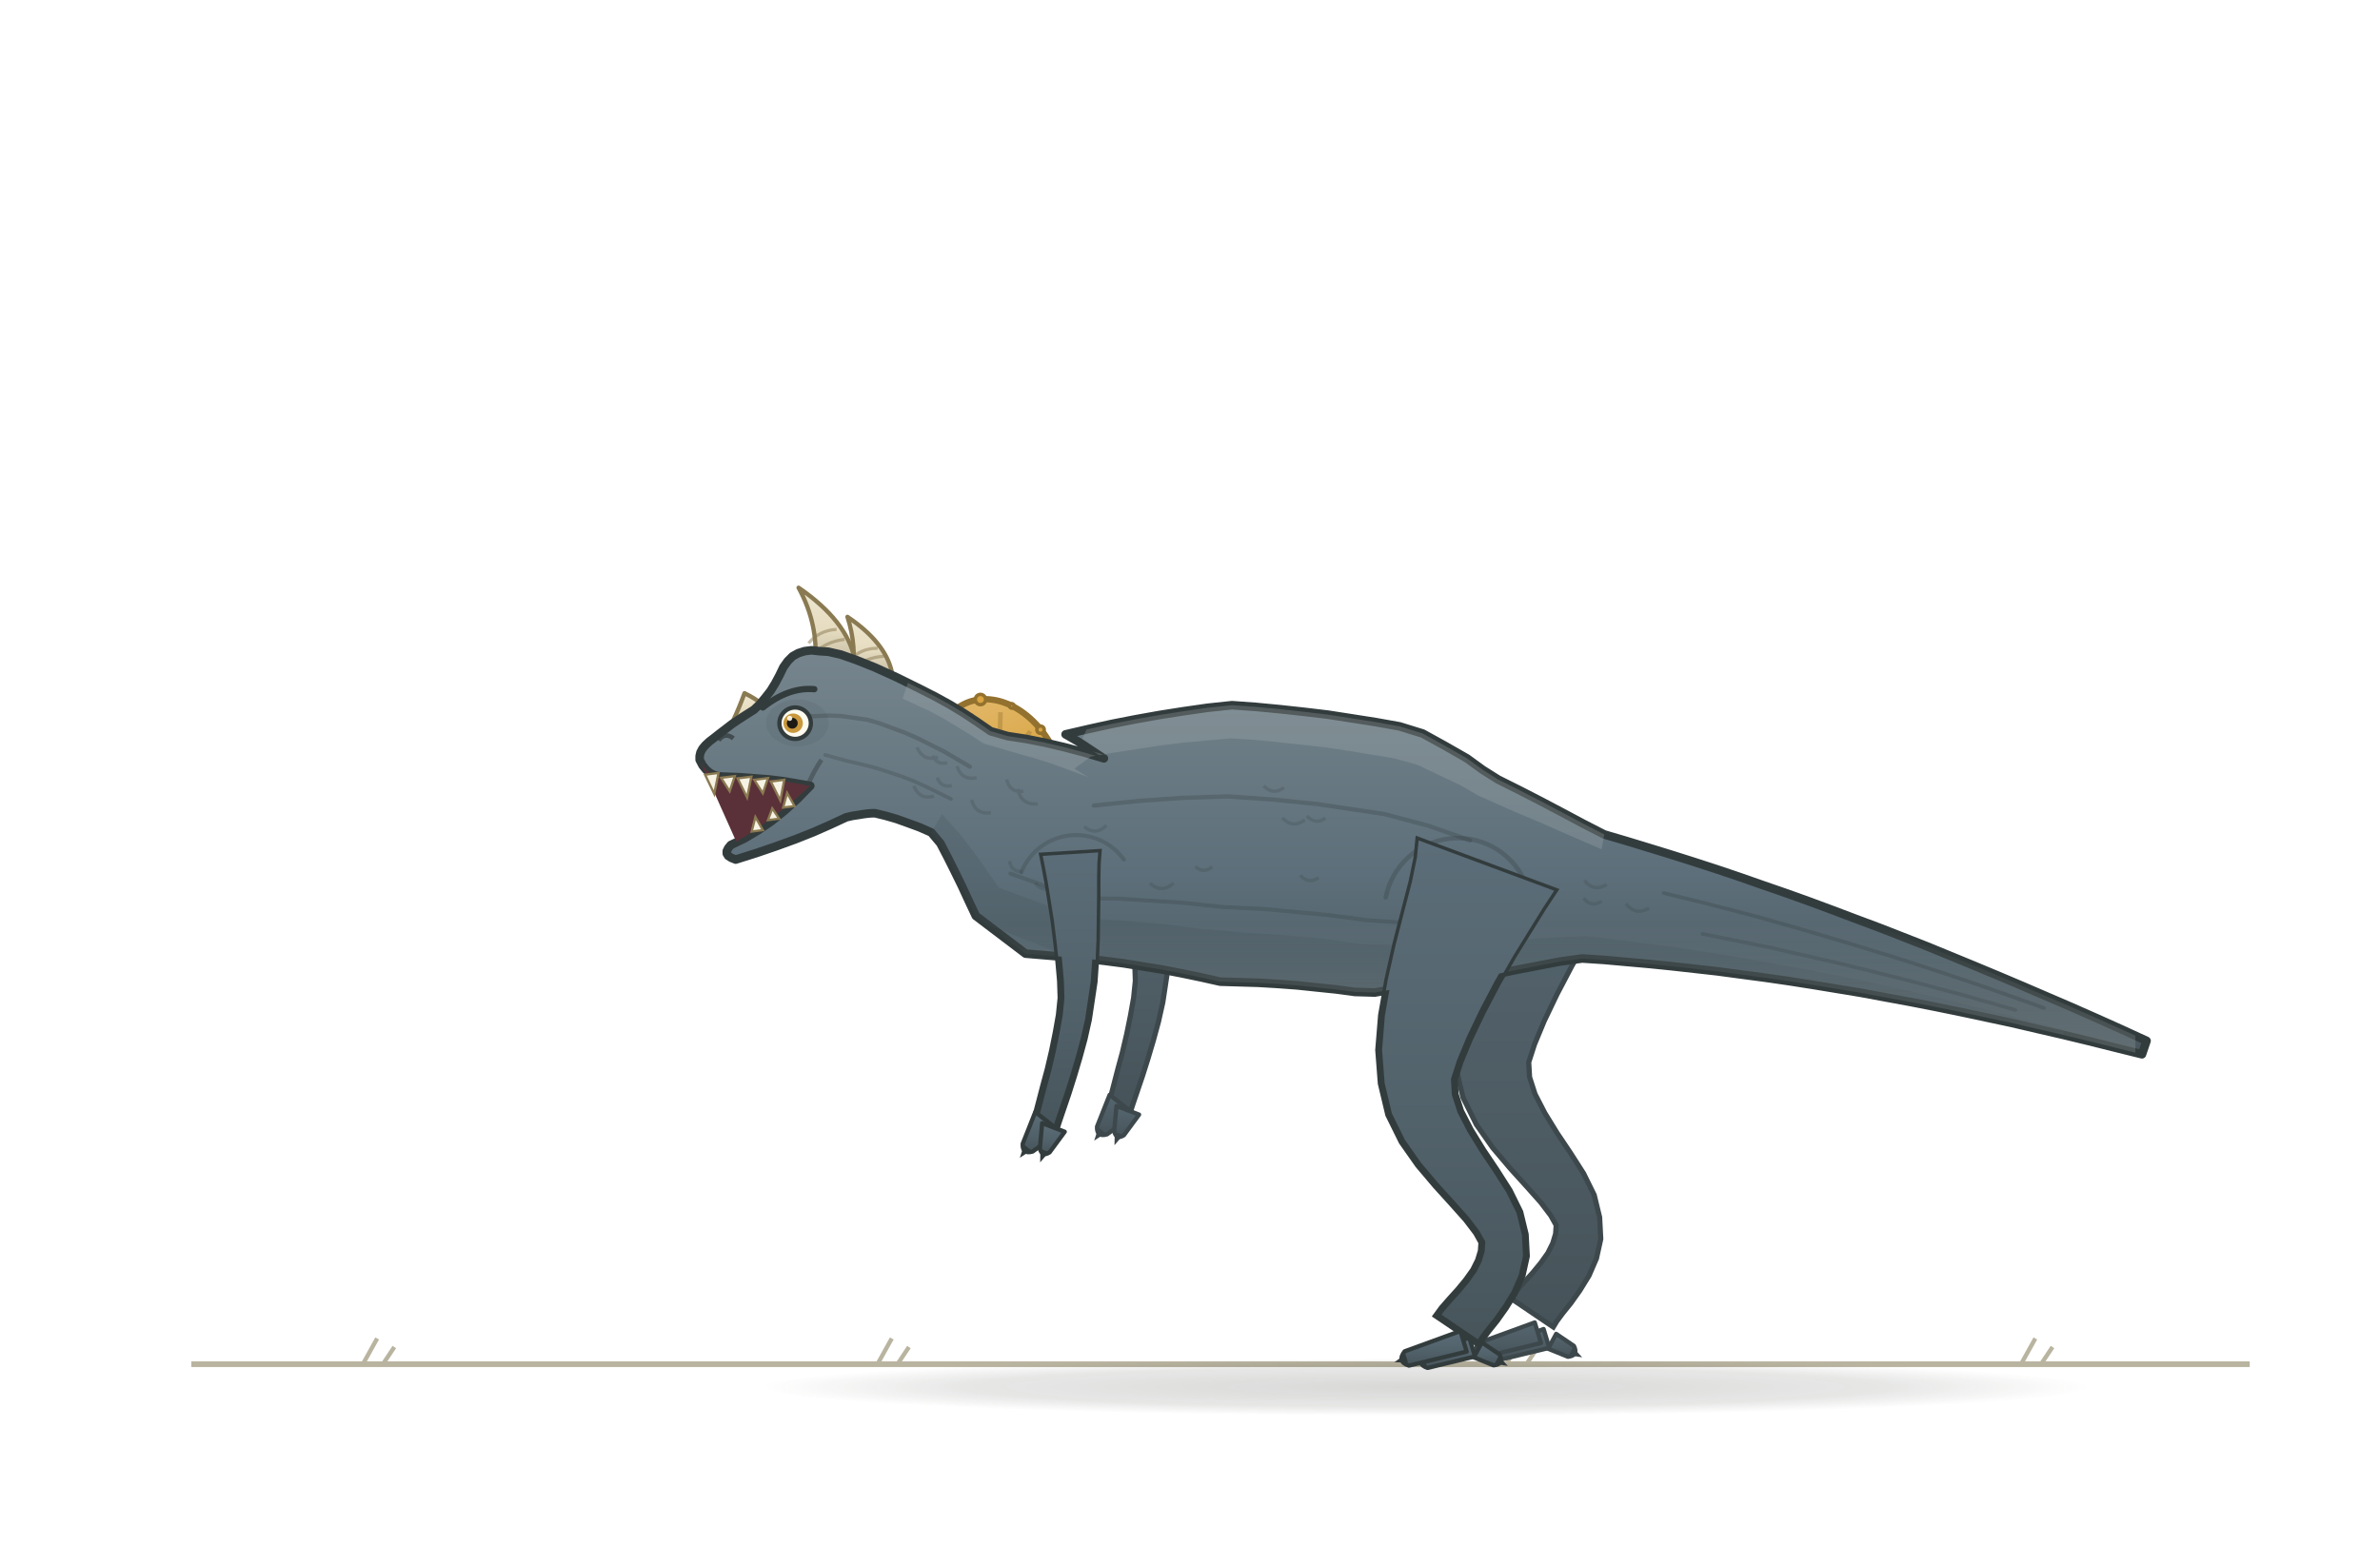
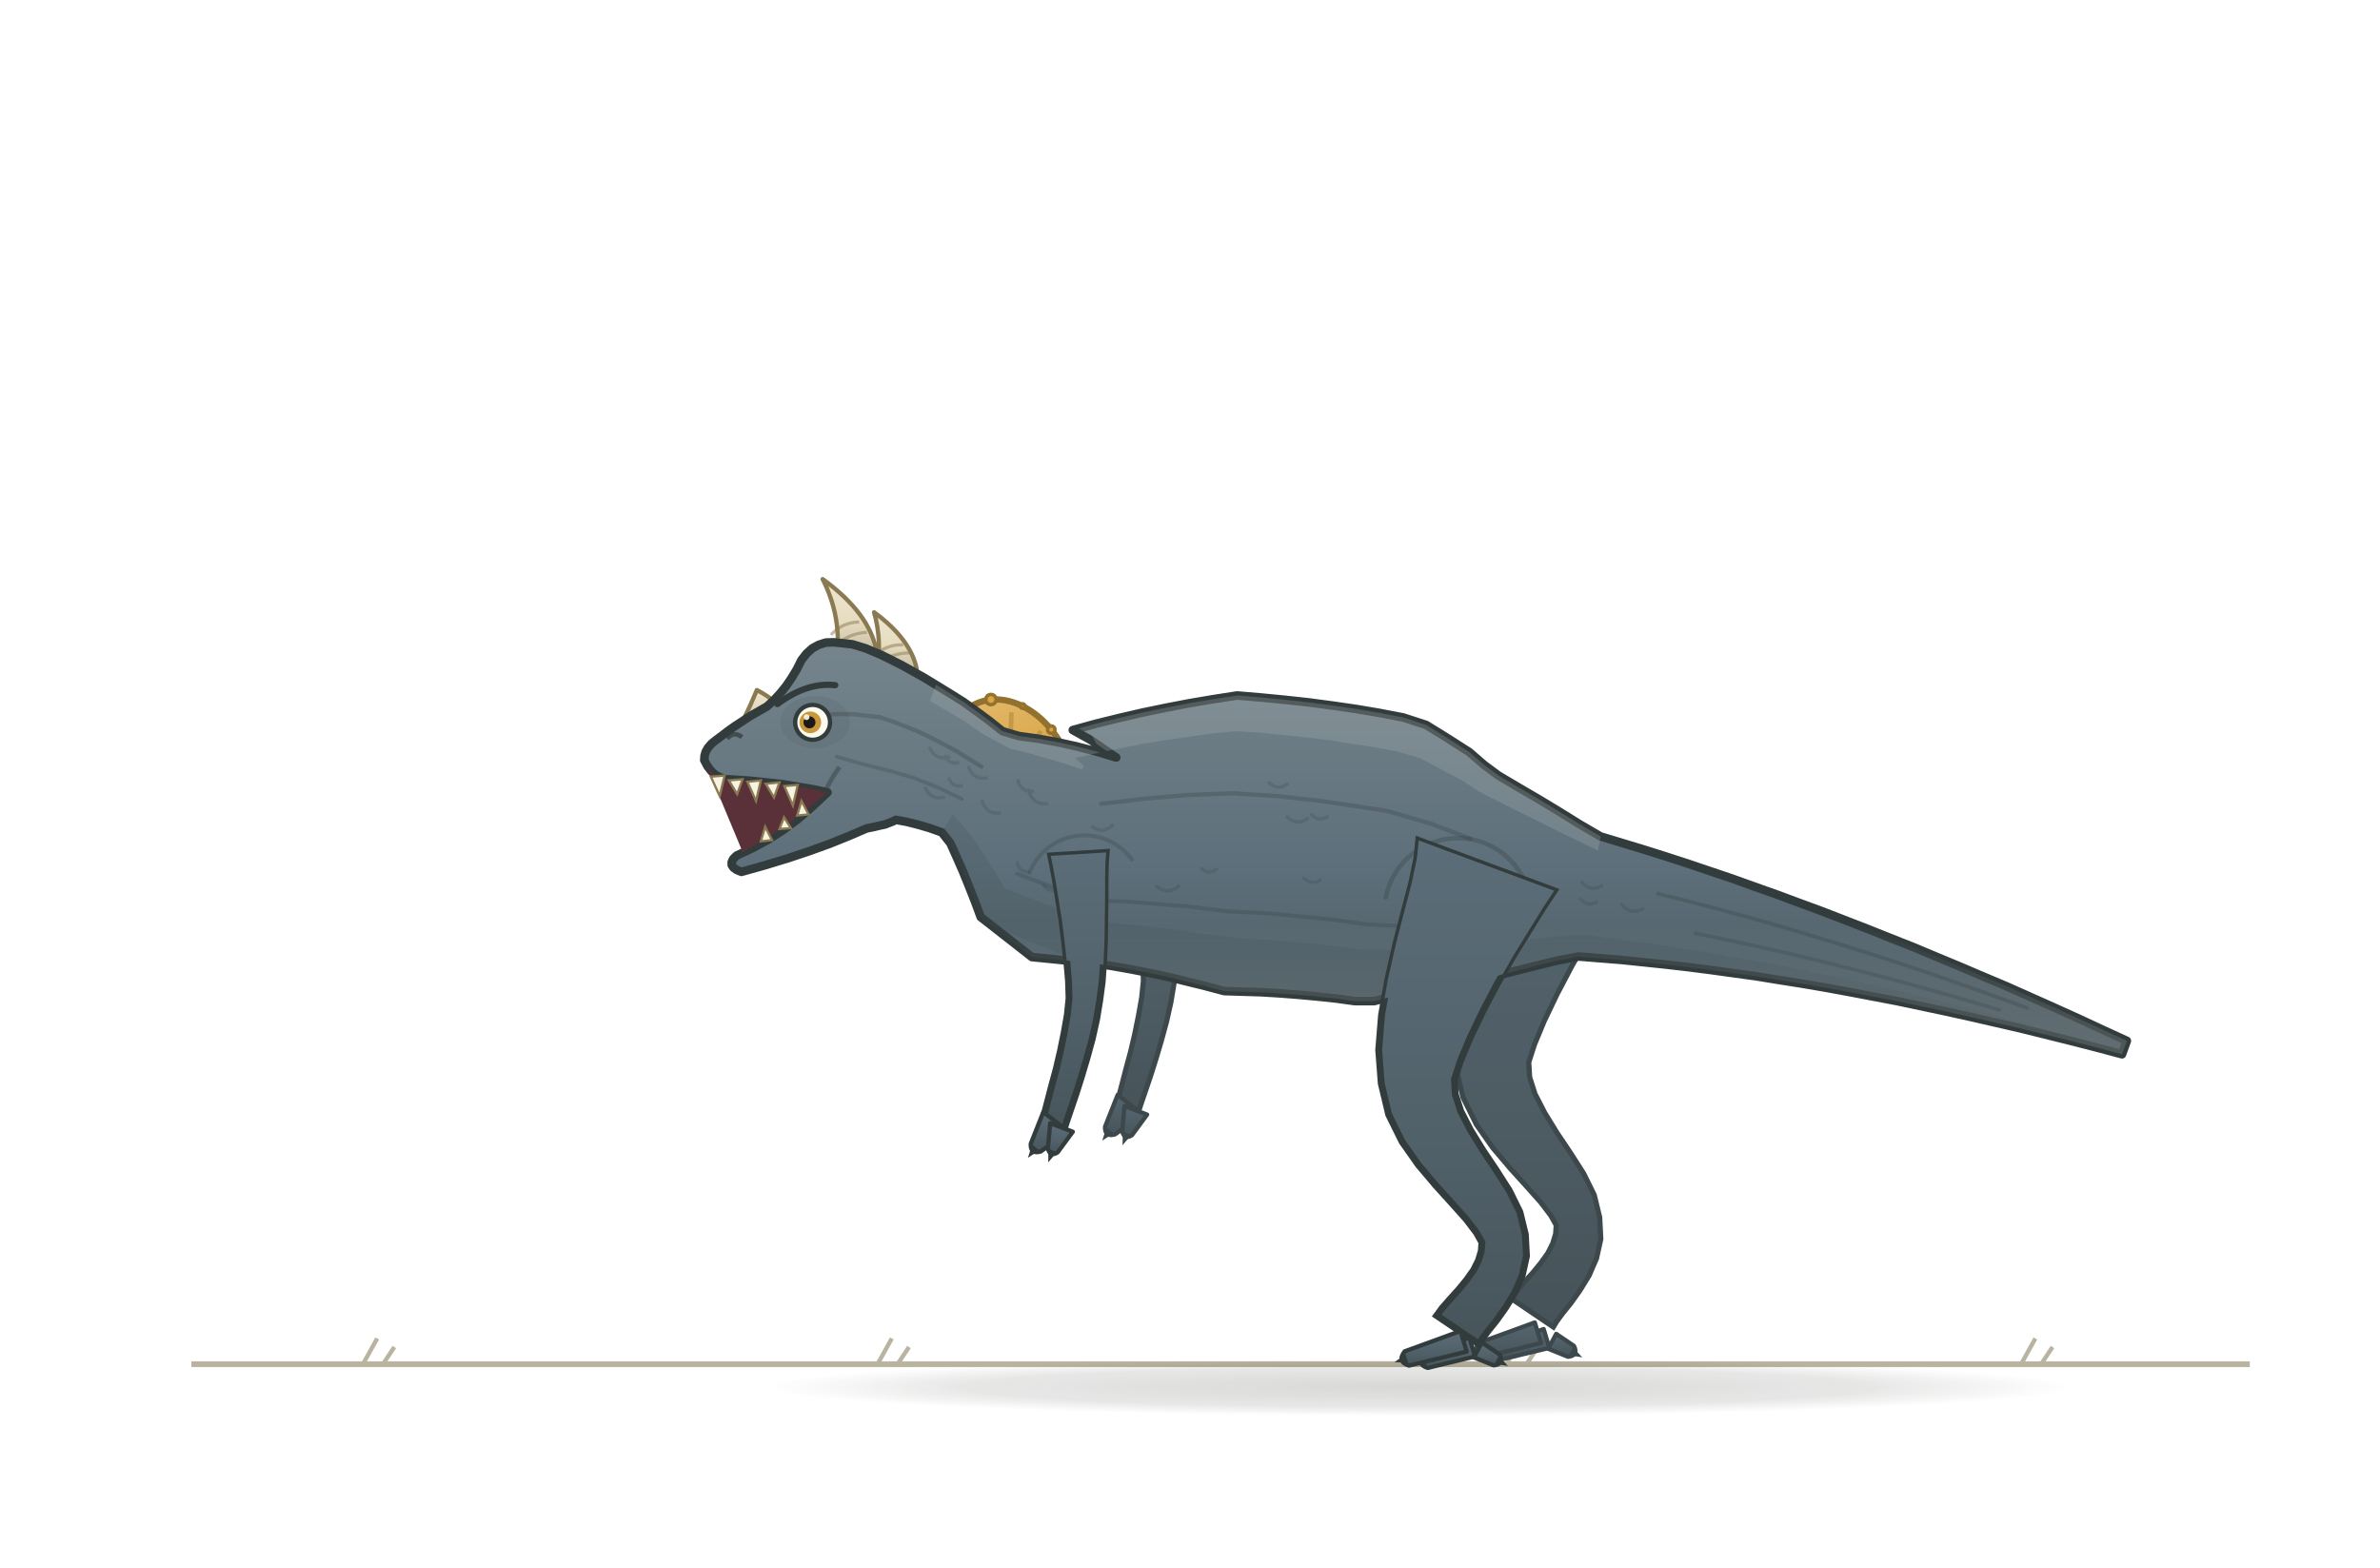
<svg xmlns="http://www.w3.org/2000/svg" viewBox="0 0 820 540" role="img" aria-label="Tyrannoceratops, a hybrid dinosaur">
-   <g transform="translate(454.8 470) scale(0.985) translate(-454.8 -470)">
+   <g transform="translate(455.8 470) scale(0.985) translate(-455.8 -470)">
    <defs>
      <clipPath id="bod-pattern-countershade">
-         <path d="M743.9 356.9L735.2 352.9L726.5 349L717.9 345.2L709.3 341.5L700.7 337.8L692.2 334.2L683.8 330.7L675.3 327.2L667 323.8L658.6 320.5L650.4 317.3L642.1 314.2L633.9 311.1L625.8 308.1L617.7 305.2L609.6 302.4L601.6 299.6L593.6 296.9L585.6 294.3L577.7 291.8L569.9 289.4L562 287L554.2 284.7L546.8 280.9L539.3 276.9L531.9 273L524.5 269.2L517.1 265.5L511.7 262.1L506.2 258.1L498.5 253.7L490.7 249.4L482.6 246.9L474.2 245.4L465.9 244.1L457.5 242.8L449.1 241.8L440.8 240.9L432.4 240.1L424 239.5L415.5 240.4L407.1 241.6L398.8 242.9L390.4 244.4L382.2 246L374 247.8L365.8 249.7L371.2 252.8L379.2 258.1L372.2 256L365.4 254.2L358.6 252.6L352 251.3L345.5 250.3L339.6 248.6L334.8 245.3L330.1 242.2L325.3 239.3L320.4 236.6L315.5 234.1L306.8 229.8L299.1 226.3L292.6 223.7L287.2 221.8L282.8 220.8L279.6 220.6L276.9 220.3L274.5 220.6L272.3 221.3L270.3 222.4L268.6 224.1L267.1 226.2L265.7 229.1L264.2 231.9L262.6 234.5L260.8 236.8L258.9 239.1L256.8 241.1L254.1 242.8L251.5 244.5L249.1 246.1L246.9 247.8L244.8 249.4L242.9 250.9L241.2 252.2L239.8 253.5L238.8 254.7L238.1 256L237.8 257.3L237.8 258.6L238.8 260.5L240 262L241.4 263.2L243 264L244.7 264.4L246.6 264.5L252 264.7L257.2 265.1L262.3 265.5L267.2 266.1L271.9 266.9L276.5 267.7L272 272.3L267.5 276.4L262.9 280.1L258.2 283.3L253.5 286.1L248.7 288.4L247.8 289.5L247.3 290.5L247.3 291.4L247.8 292.2L248.9 292.9L250.4 293.5L257.7 291.2L264.7 288.8L271.3 286.4L277.6 283.9L283.5 281.3L289.1 278.7L291.3 278.2L293.3 277.9L295.1 277.6L296.7 277.4L298 277.3L299.2 277.3L299.2 277.3L302.9 278.2L306.7 279.3L310.6 280.7L314.7 282.2L318.8 284L322 287.8L324.5 292.6L327 297.6L329.5 302.7L331.9 307.9L334.4 313.2L351.8 326.4L372.3 328.1L379.3 328.9L386.2 329.8L393 330.9L399.8 332L406.5 333.3L413.2 334.7L419.9 336.2L426.6 336.4L433.3 336.6L440 337L446.8 337.5L453.5 338.2L460.3 338.9L467 339.8L474 340L481.3 338.7L488.7 337.5L498.3 336.9L507.8 335.4L515.3 333.8L522.9 332.2L530.7 330.7L538.5 329.2L546.5 328.1L554.2 328.6L562 329.3L569.9 330L577.8 330.8L585.9 331.7L593.9 332.6L602.1 333.7L610.4 334.8L618.7 336L627 337.3L635.5 338.7L644 340.1L652.6 341.7L661.3 343.3L670 345L678.8 346.8L687.7 348.7L696.6 350.6L705.6 352.7L714.7 354.8L723.8 357L733 359.3L742.3 361.6Z" />
+         <path d="M737 356.9L728.5 353L720.1 349.1L711.7 345.3L703.4 341.6L695.1 337.9L686.8 334.4L678.6 330.9L670.4 327.5L662.3 324.1L654.2 320.9L646.2 317.7L638.2 314.6L630.2 311.5L622.3 308.6L614.5 305.7L606.6 302.9L598.8 300.1L591.1 297.5L583.4 294.9L575.7 292.4L568.1 290L560.5 287.7L552.9 285.4L545.7 281.2L538.6 276.8L531.5 272.5L524.3 268.3L517.2 264.1L512.2 260.4L507 255.9L499.5 251.1L491.9 246.4L483.9 243.8L475.6 242.2L467.3 240.8L459 239.6L450.7 238.5L442.4 237.6L434.1 236.8L425.8 236.1L417.4 237.4L409.1 238.8L400.8 240.4L392.6 242.1L384.4 244L376.3 246L368.3 248.2L374.6 251.7L383.5 257.8L376.5 255.7L369.6 253.9L362.8 252.4L356.1 251.2L349.5 250.3L343.7 248.6L339.2 245L334.6 241.6L330 238.3L325.2 235.3L316.2 229.8L308.3 225.4L301.5 222L295.8 219.6L291.2 218.2L287.6 217.8L284.6 217.5L281.9 217.6L279.4 218.4L277.2 219.6L275.2 221.4L273.4 223.7L271.8 226.9L270 229.9L268.1 232.7L266 235.3L263.8 237.7L261.4 239.9L258.3 241.7L255.3 243.4L252.6 245.2L250 246.9L247.6 248.6L245.4 250.3L243.5 251.7L241.9 253L240.7 254.4L239.9 255.8L239.5 257.2L239.4 258.7L240.5 260.8L241.8 262.5L243.3 263.9L245.1 264.8L247 265.4L249.2 265.5L255.2 265.9L261 266.5L266.6 267.1L272.1 268L277.4 268.9L282.5 270L277.3 274.9L272.1 279.4L266.8 283.3L261.5 286.7L256.1 289.6L250.7 292.1L249.5 293.3L249 294.4L249 295.4L249.6 296.3L250.7 297.1L252.4 297.8L260.6 295.5L268.5 293.1L276 290.6L283.2 288L289.9 285.3L296.2 282.6L298.7 282.1L300.8 281.6L302.7 281.2L304.2 280.6L305.5 280.1L306.4 279.6L306.4 279.6L310.2 280.3L314.2 281.3L318.3 282.5L322.5 284L325.5 287.8L327.7 292.7L329.9 297.7L332 302.9L334.1 308.2L336.1 313.6L354 327.6L375.2 329.7L381.9 330.7L388.7 331.9L395.3 333.2L401.9 334.6L408.4 336.2L414.9 337.8L421.3 339.5L427.8 339.7L434.3 339.9L440.8 340.3L447.3 340.8L453.8 341.4L460.4 342.1L466.9 343L473.7 343L480.9 341.2L488.2 339.6L497.8 338.7L507.2 336.8L514.6 334.7L522.1 332.7L529.7 330.8L537.4 328.9L545.2 327.4L552.7 328L560.2 328.6L567.9 329.4L575.6 330.2L583.4 331.1L591.2 332.1L599.2 333.2L607.2 334.3L615.2 335.6L623.4 336.9L631.6 338.3L639.8 339.8L648.2 341.4L656.6 343L665.1 344.8L673.6 346.6L682.2 348.5L690.9 350.5L699.6 352.5L708.5 354.7L717.3 356.9L726.3 359.2L735.3 361.6Z" />
      </clipPath>
      <linearGradient id="gb-pattern-countershade" x1="0" y1="0" x2="0" y2="1">
        <stop offset="0" stop-color="#76858d" />
        <stop offset="0.55" stop-color="#5d6f7a" />
        <stop offset="1" stop-color="#49575d" />
      </linearGradient>
      <linearGradient id="gl-pattern-countershade" x1="0" y1="0" x2="0" y2="1">
        <stop offset="0" stop-color="#5b6d78" />
        <stop offset="0.55" stop-color="#52626b" />
        <stop offset="1" stop-color="#47555b" />
      </linearGradient>
      <linearGradient id="gf-pattern-countershade" x1="0" y1="0" x2="0" y2="1">
        <stop offset="0" stop-color="#55666f" />
        <stop offset="0.55" stop-color="#4e5c64" />
        <stop offset="1" stop-color="#465359" />
      </linearGradient>
      <linearGradient id="sc-pattern-countershade" x1="0" y1="0" x2="0" y2="1">
        <stop offset="0" stop-color="#e1b768" />
        <stop offset="0.55" stop-color="#d9a441" />
        <stop offset="1" stop-color="#b18736" />
      </linearGradient>
      <linearGradient id="bn-pattern-countershade" x1="0" y1="0" x2="0" y2="1">
        <stop offset="0" stop-color="#eee7d1" />
        <stop offset="0.55" stop-color="#e6dcc0" />
        <stop offset="1" stop-color="#c4bca3" />
      </linearGradient>
      <radialGradient id="sh-pattern-countershade">
        <stop offset="0" stop-color="#23281e" stop-opacity="0.18" />
        <stop offset="0.7" stop-color="#23281e" stop-opacity="0.11" />
        <stop offset="1" stop-color="#23281e" stop-opacity="0" />
      </radialGradient>
    </defs>
    <line x1="60" y1="470" x2="780" y2="470" stroke="#b9b4a0" stroke-width="2" />
    <path d="M120 470l5 -9 M127 470l4 -6" stroke="#b9b4a0" stroke-width="1.5" fill="none" />
    <path d="M300 470l5 -9 M307 470l4 -6" stroke="#b9b4a0" stroke-width="1.5" fill="none" />
    <path d="M520 470l5 -9 M527 470l4 -6" stroke="#b9b4a0" stroke-width="1.5" fill="none" />
    <path d="M700 470l5 -9 M707 470l4 -6" stroke="#b9b4a0" stroke-width="1.5" fill="none" />
-     <ellipse cx="491.9" cy="478" rx="231.1" ry="10" fill="url(#sh-pattern-countershade)" />
+     <ellipse cx="489.4" cy="478" rx="227" ry="10" fill="url(#sh-pattern-countershade)" />
    <path d="M515.3 280.8L514.7 286.8L513 295.1L510.3 305.5L507.3 317.1L504.5 329.5L502.3 341.9L501.3 354.1L502.2 365.8L504.8 376.7L509.5 386.2L515.2 394.3L521.3 401.5L527.1 407.9L532 413.4L535.5 418L537.4 421.4L537.2 424.4L536.2 427.7L534.5 431.1L532 434.6L529.2 438L526.3 441.2L523.5 444.4L521.6 447L536.4 457L537.6 455L539.6 452.3L542.5 448.7L545.7 444.2L548.9 439L551.5 433L553 426.2L552.6 418.6L550.7 410.8L547 403.3L542.4 396.1L537.7 389.1L533.4 382.1L530 375.5L528.1 369.6L527.8 364.4L529.8 358.2L533.2 350L537.7 340.6L542.9 330.7L548.4 321.1L553.9 312.2L558.8 304.3L562.7 298.4Z" fill="url(#gf-pattern-countershade)" stroke="#3d484c" stroke-width="1.8" />
    <path d="M533 457.7L517 463.7Q514.5 467 518.4 468.3L535 464.3Z" fill="url(#gf-pattern-countershade)" stroke="#3d484c" stroke-width="1.5" stroke-linejoin="round" />
    <path d="M517.2 464.5L513.4 467.3L518.1 467.5Z" fill="#3d484c" />
    <path d="M529.9 455.4L510.4 462.5Q507.6 466.1 511.9 467.5L532.1 462.6Z" fill="url(#gf-pattern-countershade)" stroke="#3d484c" stroke-width="1.5" stroke-linejoin="round" />
    <path d="M510.7 463.5L506.8 466.3L511.6 466.5Z" fill="#3d484c" />
    <path d="M534.6 464.6L541.5 467.4Q545.3 467 543.6 463.6L537.4 459.4Z" fill="url(#gf-pattern-countershade)" stroke="#3d484c" stroke-width="1.5" stroke-linejoin="round" />
    <path d="M541.8 466.9L546.5 467.6L543.3 464.1Z" fill="#3d484c" />
-     <path d="M403.2 285L402.9 288.9L402.8 294.2L402.8 300.6L402.7 307.7L402.6 315.3L402.3 322.8L401.8 330.2L400.8 336.9L399.8 343.5L398.3 350.2L396.5 356.8L394.6 363.2L392.7 369.2L390.9 374.5L389.4 378.9L388.3 382.3L380.8 380.2L381.5 376.7L382.7 372.1L384.1 366.7L385.7 360.8L387.2 354.4L388.5 348L389.6 341.8L390.2 335.9L390 329.9L389.4 323.1L388.6 315.9L387.7 308.7L386.6 301.8L385.6 295.6L384.6 290.2L383.8 286.2Z" fill="url(#gf-pattern-countershade)" stroke="#3d484c" stroke-width="1.8" />
-     <path d="M381.2 375.8L376.8 386.9Q376.6 390.7 380.3 389.6L389.9 382.6Z" fill="url(#gf-pattern-countershade)" stroke="#3d484c" stroke-width="1.5" stroke-linejoin="round" />
-     <path d="M377.3 387.2L375.8 391.8L379.8 389.2Z" fill="#3d484c" />
-     <path d="M383.6 379.7L382.8 388.6Q383.6 391.6 386.2 389.9L391.5 382.7Z" fill="url(#gf-pattern-countershade)" stroke="#3d484c" stroke-width="1.5" stroke-linejoin="round" />
-     <path d="M383 388.7L382.9 393.4L386 389.8Z" fill="#3d484c" />
-     <g transform="rotate(-24 342.7 265.3)">
-       <ellipse cx="342.7" cy="265.3" rx="21.5" ry="29" fill="url(#sc-pattern-countershade)" stroke="#93712e" stroke-width="2.2" />
-       <circle cx="321.4" cy="269.3" r="1.3" fill="#d9a441" stroke="#93712e" stroke-width="1.2" />
-       <circle cx="322.5" cy="255.4" r="1.8" fill="#d9a441" stroke="#93712e" stroke-width="1.2" />
-       <circle cx="328.3" cy="243.7" r="0.8" fill="#d9a441" stroke="#93712e" stroke-width="1.2" />
-       <circle cx="337.5" cy="237.2" r="1.3" fill="#d9a441" stroke="#93712e" stroke-width="1.2" />
-       <circle cx="347.9" cy="237.2" r="1.8" fill="#d9a441" stroke="#93712e" stroke-width="1.2" />
-       <circle cx="357" cy="243.7" r="0.8" fill="#d9a441" stroke="#93712e" stroke-width="1.2" />
-       <circle cx="362.8" cy="255.4" r="1.3" fill="#d9a441" stroke="#93712e" stroke-width="1.2" />
-       <circle cx="363.9" cy="269.3" r="1.8" fill="#d9a441" stroke="#93712e" stroke-width="1.2" />
-       <ellipse cx="342.7" cy="265.3" rx="12.8" ry="18" fill="#bf913a" />
-       <path d="M337.5 261.7L326 254.4" stroke="#997530" stroke-width="1.6" opacity="0.4" />
-       <path d="M339.6 258.4L332.8 244.1" stroke="#997530" stroke-width="1.6" opacity="0.4" />
-       <path d="M342.7 257.2L342.7 240.4" stroke="#997530" stroke-width="1.6" opacity="0.4" />
-       <path d="M345.7 258.4L352.5 244.1" stroke="#997530" stroke-width="1.6" opacity="0.4" />
-       <path d="M347.9 261.7L359.3 254.4" stroke="#997530" stroke-width="1.6" opacity="0.4" />
+     <path d="M406 285L405.7 288.9L405.6 294.2L405.6 300.6L405.5 307.7L405.4 315.3L405.1 322.8L404.6 330.2L403.7 336.9L402.6 343.5L401.1 350.2L399.3 356.8L397.4 363.2L395.5 369.2L393.7 374.5L392.2 378.9L391.1 382.3L383.6 380.2L384.3 376.7L385.5 372.1L386.9 366.7L388.5 360.8L390 354.4L391.3 348L392.4 341.8L393 335.9L392.8 329.9L392.2 323.1L391.4 315.9L390.5 308.7L389.4 301.8L388.4 295.6L387.4 290.2L386.6 286.2Z" fill="url(#gf-pattern-countershade)" stroke="#3d484c" stroke-width="1.8" />
+     <path d="M384 375.8L379.6 386.9Q379.4 390.7 383.1 389.6L392.7 382.6Z" fill="url(#gf-pattern-countershade)" stroke="#3d484c" stroke-width="1.5" stroke-linejoin="round" />
+     <path d="M380.1 387.2L378.6 391.8L382.6 389.2Z" fill="#3d484c" />
+     <path d="M386.4 379.7L385.6 388.6Q386.4 391.6 389 389.9L394.3 382.7Z" fill="url(#gf-pattern-countershade)" stroke="#3d484c" stroke-width="1.5" stroke-linejoin="round" />
+     <path d="M385.8 388.7L385.7 393.4L388.8 389.8Z" fill="#3d484c" />
+     <g transform="rotate(-24 346.4 265.4)">
+       <ellipse cx="346.4" cy="265.4" rx="21.5" ry="29" fill="url(#sc-pattern-countershade)" stroke="#93712e" stroke-width="2.2" />
+       <circle cx="325.2" cy="269.4" r="1.3" fill="#d9a441" stroke="#93712e" stroke-width="1.2" />
+       <circle cx="326.3" cy="255.4" r="1.8" fill="#d9a441" stroke="#93712e" stroke-width="1.2" />
+       <circle cx="332.1" cy="243.8" r="0.8" fill="#d9a441" stroke="#93712e" stroke-width="1.2" />
+       <circle cx="341.2" cy="237.2" r="1.3" fill="#d9a441" stroke="#93712e" stroke-width="1.2" />
+       <circle cx="351.6" cy="237.2" r="1.8" fill="#d9a441" stroke="#93712e" stroke-width="1.2" />
+       <circle cx="360.8" cy="243.8" r="0.8" fill="#d9a441" stroke="#93712e" stroke-width="1.2" />
+       <circle cx="366.6" cy="255.4" r="1.3" fill="#d9a441" stroke="#93712e" stroke-width="1.2" />
+       <circle cx="367.7" cy="269.4" r="1.8" fill="#d9a441" stroke="#93712e" stroke-width="1.2" />
+       <ellipse cx="346.4" cy="265.4" rx="12.8" ry="18" fill="#bf913a" />
+       <path d="M341.2 261.8L329.7 254.4" stroke="#997530" stroke-width="1.6" opacity="0.4" />
+       <path d="M343.4 258.5L336.6 244.2" stroke="#997530" stroke-width="1.6" opacity="0.4" />
+       <path d="M346.4 257.2L346.4 240.4" stroke="#997530" stroke-width="1.6" opacity="0.4" />
+       <path d="M349.5 258.5L356.3 244.2" stroke="#997530" stroke-width="1.6" opacity="0.4" />
+       <path d="M351.6 261.8L363.1 254.4" stroke="#997530" stroke-width="1.6" opacity="0.4" />
    </g>
-     <path d="M292 223.3Q289.3 210 272.4 198.4Q279.4 211.2 278.2 225.1Z" fill="url(#bn-pattern-countershade)" stroke="#8a7a52" stroke-width="1.5" stroke-linejoin="round" />
-     <path d="M288.5 216.5Q281.7 217.2 277 222.2" fill="none" stroke="#8a7a52" stroke-width="1.1" opacity="0.5" />
-     <path d="M285.7 213Q279.7 213.3 275.9 217.8" fill="none" stroke="#8a7a52" stroke-width="1.1" opacity="0.5" />
-     <path d="M305 227.8Q302.7 217.5 289.5 208.6Q292.8 218.8 291.2 229.6Z" fill="url(#bn-pattern-countershade)" stroke="#8a7a52" stroke-width="1.5" stroke-linejoin="round" />
-     <path d="M302.3 222.4Q295.5 222.7 290.6 227.4" fill="none" stroke="#8a7a52" stroke-width="1.1" opacity="0.5" />
-     <path d="M300.1 219.6Q294.2 219.5 290.1 223.9" fill="none" stroke="#8a7a52" stroke-width="1.1" opacity="0.5" />
-     <path d="M263.1 243.8Q261.5 239.2 253.5 235.3Q251.6 240.5 249.2 245.6Z" fill="url(#bn-pattern-countershade)" stroke="#8a7a52" stroke-width="1.5" stroke-linejoin="round" />
-     <path d="M261.8 241.1Q255 240.6 249.5 244.6" fill="none" stroke="#8a7a52" stroke-width="1.1" opacity="0.5" />
-     <path d="M743.9 356.9L735.2 352.9L726.5 349L717.9 345.2L709.3 341.5L700.7 337.8L692.2 334.2L683.8 330.7L675.3 327.2L667 323.8L658.6 320.5L650.4 317.3L642.1 314.2L633.9 311.1L625.8 308.1L617.7 305.2L609.6 302.4L601.6 299.6L593.6 296.9L585.6 294.3L577.7 291.8L569.9 289.4L562 287L554.2 284.7L546.8 280.9L539.3 276.9L531.9 273L524.5 269.2L517.1 265.5L511.7 262.1L506.2 258.1L498.5 253.7L490.7 249.4L482.6 246.9L474.2 245.4L465.9 244.1L457.5 242.8L449.1 241.8L440.8 240.9L432.4 240.1L424 239.5L415.5 240.4L407.1 241.6L398.8 242.9L390.4 244.4L382.2 246L374 247.8L365.8 249.7L371.2 252.8L379.2 258.1L372.2 256L365.4 254.2L358.6 252.6L352 251.3L345.5 250.3L339.6 248.6L334.8 245.3L330.1 242.2L325.3 239.3L320.4 236.6L315.5 234.1L306.8 229.8L299.1 226.3L292.6 223.7L287.2 221.8L282.8 220.8L279.6 220.6L276.9 220.3L274.5 220.6L272.3 221.3L270.3 222.4L268.6 224.1L267.1 226.2L265.7 229.1L264.2 231.9L262.6 234.5L260.8 236.8L258.9 239.1L256.8 241.1L254.1 242.8L251.5 244.5L249.1 246.1L246.9 247.8L244.8 249.4L242.9 250.9L241.2 252.2L239.8 253.5L238.8 254.7L238.1 256L237.8 257.3L237.8 258.6L238.8 260.5L240 262L241.4 263.2L243 264L244.7 264.4L246.6 264.5L252 264.7L257.2 265.1L262.3 265.5L267.2 266.1L271.9 266.9L276.5 267.7L272 272.3L267.5 276.4L262.9 280.1L258.2 283.3L253.5 286.1L248.7 288.4L247.8 289.5L247.3 290.5L247.3 291.4L247.8 292.2L248.9 292.9L250.4 293.5L257.7 291.2L264.7 288.8L271.3 286.4L277.6 283.9L283.5 281.3L289.1 278.7L291.3 278.2L293.3 277.9L295.1 277.6L296.7 277.4L298 277.3L299.2 277.3L299.2 277.3L302.9 278.2L306.7 279.3L310.6 280.7L314.7 282.2L318.8 284L322 287.8L324.5 292.6L327 297.6L329.5 302.7L331.9 307.9L334.4 313.2L351.8 326.4L372.3 328.1L379.3 328.9L386.2 329.8L393 330.9L399.8 332L406.5 333.3L413.2 334.7L419.9 336.2L426.6 336.4L433.3 336.6L440 337L446.8 337.5L453.5 338.2L460.3 338.9L467 339.8L474 340L481.3 338.7L488.7 337.5L498.3 336.9L507.8 335.4L515.3 333.8L522.9 332.2L530.7 330.7L538.5 329.2L546.5 328.1L554.2 328.6L562 329.3L569.9 330L577.8 330.8L585.9 331.7L593.9 332.6L602.1 333.7L610.4 334.8L618.7 336L627 337.3L635.5 338.7L644 340.1L652.6 341.7L661.3 343.3L670 345L678.8 346.8L687.7 348.7L696.6 350.6L705.6 352.7L714.7 354.8L723.8 357L733 359.3L742.3 361.6Z" fill="url(#gb-pattern-countershade)" stroke="#333c3d" stroke-width="3" stroke-linejoin="round" />
+     <path d="M299.7 220.9Q297.4 207.4 280.8 195.4Q287.4 208.4 285.8 222.3Z" fill="url(#bn-pattern-countershade)" stroke="#8a7a52" stroke-width="1.5" stroke-linejoin="round" />
+     <path d="M296.3 214Q289.5 214.4 284.6 219.3" fill="none" stroke="#8a7a52" stroke-width="1.1" opacity="0.5" />
+     <path d="M293.6 210.4Q287.7 210.5 283.7 214.9" fill="none" stroke="#8a7a52" stroke-width="1.1" opacity="0.5" />
+     <path d="M313.7 226.8Q311.6 216.4 298.8 207Q301.7 217.3 299.7 228.1Z" fill="url(#bn-pattern-countershade)" stroke="#8a7a52" stroke-width="1.5" stroke-linejoin="round" />
+     <path d="M311.1 221.2Q304.3 221.3 299.2 225.8" fill="none" stroke="#8a7a52" stroke-width="1.1" opacity="0.5" />
+     <path d="M309 218.4Q303.1 218.1 298.9 222.3" fill="none" stroke="#8a7a52" stroke-width="1.1" opacity="0.5" />
+     <path d="M267.1 243Q265.7 238.3 257.8 234.2Q255.7 239.3 253.2 244.4Z" fill="url(#bn-pattern-countershade)" stroke="#8a7a52" stroke-width="1.5" stroke-linejoin="round" />
+     <path d="M265.9 240.3Q259.1 239.5 253.5 243.4" fill="none" stroke="#8a7a52" stroke-width="1.1" opacity="0.5" />
+     <path d="M737 356.9L728.5 353L720.1 349.1L711.7 345.3L703.4 341.6L695.1 337.9L686.8 334.4L678.6 330.9L670.4 327.5L662.3 324.1L654.2 320.9L646.2 317.7L638.2 314.6L630.2 311.5L622.3 308.6L614.5 305.7L606.6 302.9L598.8 300.1L591.1 297.5L583.4 294.9L575.7 292.4L568.1 290L560.5 287.7L552.9 285.4L545.7 281.2L538.6 276.8L531.5 272.5L524.3 268.3L517.2 264.1L512.2 260.4L507 255.9L499.5 251.1L491.9 246.4L483.9 243.8L475.6 242.2L467.3 240.8L459 239.6L450.7 238.5L442.4 237.6L434.1 236.8L425.8 236.1L417.4 237.4L409.1 238.8L400.8 240.4L392.6 242.1L384.4 244L376.3 246L368.3 248.2L374.6 251.7L383.5 257.8L376.5 255.7L369.6 253.9L362.8 252.4L356.1 251.2L349.5 250.3L343.7 248.6L339.2 245L334.6 241.6L330 238.3L325.2 235.3L316.2 229.8L308.3 225.4L301.5 222L295.8 219.6L291.2 218.2L287.6 217.8L284.6 217.5L281.9 217.6L279.4 218.4L277.2 219.6L275.2 221.4L273.4 223.7L271.8 226.9L270 229.9L268.1 232.7L266 235.3L263.8 237.7L261.4 239.9L258.3 241.7L255.3 243.4L252.6 245.2L250 246.9L247.6 248.6L245.4 250.3L243.5 251.7L241.9 253L240.7 254.4L239.9 255.8L239.5 257.2L239.4 258.7L240.5 260.8L241.8 262.5L243.3 263.9L245.1 264.8L247 265.4L249.2 265.5L255.2 265.9L261 266.5L266.6 267.1L272.1 268L277.4 268.9L282.5 270L277.3 274.9L272.1 279.4L266.8 283.3L261.5 286.7L256.1 289.6L250.7 292.1L249.5 293.3L249 294.4L249 295.4L249.6 296.3L250.7 297.1L252.4 297.8L260.6 295.5L268.5 293.1L276 290.6L283.2 288L289.9 285.3L296.2 282.6L298.7 282.1L300.8 281.6L302.7 281.2L304.2 280.6L305.5 280.1L306.4 279.6L306.4 279.6L310.2 280.3L314.2 281.3L318.3 282.5L322.5 284L325.5 287.8L327.7 292.7L329.9 297.7L332 302.9L334.1 308.2L336.1 313.6L354 327.6L375.2 329.7L381.9 330.7L388.7 331.9L395.3 333.2L401.9 334.6L408.4 336.2L414.9 337.8L421.3 339.5L427.8 339.7L434.3 339.9L440.8 340.3L447.3 340.8L453.8 341.4L460.4 342.1L466.9 343L473.7 343L480.9 341.2L488.2 339.6L497.8 338.7L507.2 336.8L514.6 334.7L522.1 332.7L529.7 330.8L537.4 328.9L545.2 327.4L552.7 328L560.2 328.6L567.9 329.4L575.6 330.2L583.4 331.1L591.2 332.1L599.2 333.2L607.2 334.3L615.2 335.6L623.4 336.9L631.6 338.3L639.8 339.8L648.2 341.4L656.6 343L665.1 344.8L673.6 346.6L682.2 348.5L690.9 350.5L699.6 352.5L708.5 354.7L717.3 356.9L726.3 359.2L735.3 361.6Z" fill="url(#gb-pattern-countershade)" stroke="#333c3d" stroke-width="3" stroke-linejoin="round" />
    <g clip-path="url(#bod-pattern-countershade)">
-       <path d="M714.6 355L696.5 350.9L678.7 347.1L661.2 343.7L643.9 340.6L626.9 337.8L610.2 335.4L593.8 333.3L577.7 331.5L561.8 330.1L546.3 328.9L530.5 331.7L515.1 335.1L498 338.4L480.9 340.4L466.7 341.7L453.2 340.1L439.8 338.9L426.5 338.3L413.2 336.6L399.8 333.8L386.2 331.5L372.5 329.7L333.5 314.3L328.8 303.6L323.9 293.4L318.4 284.7L322.6 277.6L329.4 285.2L335.9 293.9L342.4 303.3L371.2 314L385.4 314.8L399.6 316L413.6 317.8L427.6 319L441.7 319.9L455.7 321.2L469.8 323.1L484.4 323.4L500.7 323.4L517 322.1L532.2 321L547.9 320.3L563.4 322.1L579.2 324.2L595.3 326.7L611.7 329.5L628.3 332.6L645.2 336L662.3 339.8L679.7 343.9L697.3 348.3L715.2 353.1Z" fill="#3e4a4e" opacity="0.2" />
-       <path d="M554.4 283.8L539.5 275.8L532.1 271.8L524.7 267.9L512 260.6L506.6 256.5L491.1 247.6L482.9 245.1L466.1 242.2L457.7 241L440.9 238.9L432.5 238.2L424 237.5L407.1 239.8L398.7 241.2L382.1 244.4L373.9 246.2L371.6 251.4L380.1 257L366.1 253.2L359.3 251.7L352.5 250.5L340 247.9L335.3 244.6L325.6 238.5L320.8 235.8L310.9 230.9L308.8 237.2L318.3 241.6L323 244.1L332.4 249.8L337.1 252.9L348.7 256.3L354.8 258L361.1 260L373.8 264.7L368.9 261.7L374.6 257.5L382.7 256.1L398.9 253.6L407 252.6L423.5 251.1L431.7 251.6L439.9 252.4L456.2 254.2L464.4 255.4L480.7 258.1L488.7 260.3L504.1 267.6L510.1 271.1L523.4 277L530.8 280.1L538.3 283.4L553.3 289.9Z" fill="#adb5b5" opacity="0.26" />
+       <path d="M708.4 354.9L690.8 350.7L673.5 346.9L656.5 343.4L639.7 340.2L623.2 337.4L607 334.9L591.1 332.7L575.4 330.9L560.1 329.4L545 328.2L529.5 331.8L514.4 336L497.5 340.2L480.5 343L466.6 345L453.6 343.4L440.6 342.3L427.7 341.7L414.9 339.8L401.9 336.5L388.7 333.7L375.3 331.3L335.1 314.7L331.2 303.9L327.1 293.5L322.1 284.7L326.3 277.6L332.8 285.2L338.8 294.1L344.6 303.6L373.9 315L387.9 316.1L401.7 317.7L415.4 319.7L428.9 321.2L442.6 322L456.3 323.3L470 325.1L484.2 325L500.4 324.6L516.3 322.7L531.3 321L546.5 319.8L561.6 321.7L577 323.9L592.6 326.4L608.5 329.2L624.6 332.3L641 335.8L657.6 339.6L674.5 343.7L691.7 348.2L709 353Z" fill="#3e4a4e" opacity="0.2" />
+       <path d="M553.1 284.6L538.8 275.7L531.7 271.3L524.5 266.9L512.5 258.8L507.4 254.2L492.3 244.5L484.2 241.8L475.9 240.2L459.3 237.6L450.9 236.5L434.2 234.7L425.9 234.1L417.4 235.3L400.8 238.5L392.5 240.3L376.2 244.3L368.1 246.5L375 250.1L377.4 254.6L370.4 252.9L356.7 250.4L350 249.6L339.6 244.3L335 240.8L330.4 237.5L320.8 231.5L318.3 238L327.6 243.4L332.2 246.3L336.7 249.5L346.6 254.8L352.7 256.2L365.1 259.8L371.4 262L372.2 260.8L369.1 258L377 256.2L392.9 253L400.9 251.7L417.1 249.4L425.2 248.6L433.4 249.1L449.5 250.7L457.6 251.7L473.8 254.2L481.8 255.7L489.7 258L504.8 266L510.5 269.8L523.2 276.2L530.3 279.7L537.5 283.3L552 290.4Z" fill="#adb5b5" opacity="0.26" />
    </g>
    <g clip-path="url(#bod-pattern-countershade)">
      <defs>
        <linearGradient id="cs-pattern-countershade" x1="0" y1="1" x2="0" y2="0">
          <stop offset="0" stop-color="#b4bbbb" stop-opacity="0.62" />
          <stop offset="0.55" stop-color="#b4bbbb" stop-opacity="0.42" />
          <stop offset="1" stop-color="#b4bbbb" stop-opacity="0" />
        </linearGradient>
      </defs>
      <rect x="120" y="315" width="620" height="195" fill="url(#cs-pattern-countershade)" />
    </g>
    <g clip-path="url(#bod-pattern-countershade)">
      <g fill="none" stroke="#333c3d" stroke-width="1.2" opacity="0.2">
-         <path d="M339.7 277.1Q334.3 277.9 332.9 272.6" />
-         <path d="M350.8 297.7Q346.8 297.9 346.2 294" />
-         <path d="M326 267.6Q322.2 268.5 320.9 264.8" />
-         <path d="M403.6 301.7Q399.5 305.5 395.3 301.8" />
-         <path d="M417.1 296Q414.1 298.6 411.2 295.9" />
-         <path d="M555.1 302.2Q550.6 305 547.3 300.8" />
-         <path d="M449.5 279.6Q445.2 282.8 441.6 278.9" />
-         <path d="M361.1 303.1Q357.4 305 355.2 301.6" />
-         <path d="M514.4 316.9Q509.8 320.1 506.2 315.8" />
-         <path d="M324.4 259.6Q320.8 260.6 319.4 257.1" />
-         <path d="M321.2 257.7Q316 259.3 313.8 254.2" />
-         <path d="M380.1 281.5Q376.4 285.3 372.3 282" />
-         <path d="M334.7 264.9Q329.4 265.9 327.8 260.8" />
-         <path d="M456.7 279Q453.1 281.5 450.2 278.2" />
-         <path d="M454.3 299.8Q450.8 302.3 447.9 299" />
-         <path d="M442.2 268.3Q438.4 271.2 435.1 267.7" />
-         <path d="M319.8 271.3Q314.7 272.7 312.7 267.7" />
-         <path d="M569.9 310.5Q565.1 313.3 561.8 308.9" />
-         <path d="M351 269.6Q346.3 270.2 345.2 265.5" />
-         <path d="M509.6 294.9Q505.4 297.5 502.3 293.6" />
-         <path d="M356.1 274Q350.3 274.6 349.1 268.8" />
-         <path d="M553.3 308.1Q549.6 310.4 547 307" />
+         <path d="M343.2 277.2Q337.8 277.9 336.5 272.6" />
+         <path d="M353.3 297.9Q349.3 298 348.8 294.1" />
+         <path d="M329.9 267.6Q326.1 268.5 324.9 264.8" />
+         <path d="M405.7 302.5Q401.6 306.3 397.3 302.6" />
+         <path d="M418.9 296.6Q415.9 299.2 413 296.4" />
+         <path d="M553.8 302.4Q549.2 305.2 546 301" />
+         <path d="M450.8 278.9Q446.5 282.1 442.9 278.2" />
+         <path d="M363.7 303.6Q360 305.5 357.8 302" />
+         <path d="M514.1 317.5Q509.4 320.7 505.8 316.4" />
+         <path d="M328.6 259.5Q324.9 260.5 323.6 256.9" />
+         <path d="M325.5 257.5Q320.2 259.1 318.1 254.1" />
+         <path d="M382.5 281.2Q378.9 285 374.8 281.8" />
+         <path d="M338.6 264.9Q333.3 265.9 331.8 260.7" />
+         <path d="M457.8 278.2Q454.3 280.7 451.4 277.4" />
+         <path d="M455.3 300.4Q451.7 302.9 448.8 299.6" />
+         <path d="M443.7 266.8Q439.9 269.8 436.6 266.3" />
+         <path d="M323.7 271.6Q318.5 273 316.6 268" />
+         <path d="M568.1 310.5Q563.3 313.3 560 308.8" />
+         <path d="M354.7 269.6Q350 270.1 349 265.4" />
+         <path d="M509.7 294.6Q505.4 297.2 502.4 293.3" />
+         <path d="M359.7 274Q353.8 274.4 352.8 268.7" />
+         <path d="M551.9 308.1Q548.3 310.4 545.7 307" />
      </g>
      <g fill="none" stroke="#333c3d" stroke-linecap="round">
-         <path d="M332.3 261L323.3 255.7L314.3 251.2L309.8 249.2L300.9 245.9L296.5 244.6L287.5 243.3L283.1 243.1L274.5 243.5L270.3 243.9" stroke-width="1.5" opacity="0.3" />
-         <path d="M325.7 272.3L317 268L312.8 266.1L308.7 264.5L300.6 261.8L296.6 260.7L289 258.9L285.3 257.9L281.7 256.9" stroke-width="1.3" opacity="0.26" />
-         <path d="M507.3 286.8L492.8 281.7L477.4 277.6L454 274.1L438.3 272.5L422.6 271.4L406.9 271.9L391.3 273L375.7 274.6" stroke-width="1.5" opacity="0.28" />
-         <path d="M485.9 315.7L471.2 314.7L456.8 312.8L435.3 310.8L421 310.1L406.7 308.6L385.1 307.2L370.6 307L346.5 298.4" stroke-width="1.4" opacity="0.26" />
-         <path d="M708 345.4L690.6 339.2L673.5 333.4L656.5 327.9L639.8 322.8L623.3 317.9L607 313.3L590.9 309.1L575 305.2" stroke-width="1.3" opacity="0.28" />
-         <path d="M698 346.1L680.5 341.1L663.3 336.5L654.7 334.3L637.8 330.1L621.1 326.3L612.9 324.4L596.6 321.1L588.6 319.5" stroke-width="1.3" opacity="0.24" />
+         <path d="M336.3 261L327.5 255.5L318.6 250.8L314.2 248.7L305.3 245.2L300.8 243.7L291.7 242.7L287.1 242.6L278.3 243L274 243.6" stroke-width="1.5" opacity="0.3" />
+         <path d="M329.5 272.3L320.9 268.2L316.7 266.5L312.6 264.9L304.5 262.5L300.6 261.6L293 259.6L289.3 258.5L285.7 257.5" stroke-width="1.3" opacity="0.26" />
+         <path d="M507.4 286.2L493.4 280.9L478.3 276.5L455.2 273L439.7 271.3L424.3 270.3L408.9 270.9L393.5 272.2L378.2 274" stroke-width="1.5" opacity="0.28" />
+         <path d="M485.9 316.9L471.5 316.2L457.5 314.3L436.5 312.3L422.5 311.6L408.6 309.9L387.5 308.2L373.3 307.7L348.9 298.5" stroke-width="1.4" opacity="0.26" />
+         <path d="M702.1 345.4L685.2 339.3L668.6 333.5L652.1 328L635.9 322.9L619.8 318L604 313.5L588.4 309.3L573 305.4" stroke-width="1.3" opacity="0.28" />
+         <path d="M692.4 346.1L675.4 341.1L658.6 336.4L650.3 334.2L633.9 330L617.7 326.1L609.7 324.3L593.9 320.9L586.1 319.3" stroke-width="1.3" opacity="0.24" />
        <path d="M477.8 306.7A25.7 25.7 0 0 1 526.2 300.6" stroke-width="1.6" opacity="0.3" />
-         <path d="M350.3 298A20.6 20.6 0 0 1 386.2 293.5" stroke-width="1.4" opacity="0.26" />
+         <path d="M353.2 298A20.6 20.6 0 0 1 389 293.5" stroke-width="1.4" opacity="0.26" />
      </g>
    </g>
-     <path d="M276.5 267.7L271.9 266.9L267.2 266.1L262.3 265.5L257.2 265.1L252 264.7L246.6 264.5L244.7 264.4L243 264L241.4 263.2L240 262L238.8 260.5L237.8 258.6L250.6 287.2L254.2 285.1L258.1 282.5L262.3 279.5L266.8 276L271.5 272.1L276.5 267.7Z" fill="#5a3138" />
-     <path d="M275.5 267.8Q277.4 263.1 280.4 258.6" fill="none" stroke="#333c3d" stroke-width="1.6" opacity="0.45" />
-     <path d="M249.6 251.1Q246.7 248.8 244.4 251.8" fill="none" stroke="#333c3d" stroke-width="1.6" opacity="0.75" />
+     <path d="M282.5 270L277.4 268.9L272.1 268L266.6 267.1L261 266.5L255.2 265.9L249.2 265.5L247 265.4L245.1 264.8L243.3 263.9L241.8 262.5L240.5 260.8L239.4 258.7L252.8 290.8L256.9 288.6L261.4 285.8L266.2 282.6L271.3 278.9L276.7 274.7L282.5 270Z" fill="#5a3138" />
+     <path d="M281.5 270.1Q283.6 265.4 286.7 261.1" fill="none" stroke="#333c3d" stroke-width="1.6" opacity="0.45" />
+     <path d="M252.6 250.7Q249.8 248.4 247.4 251.2" fill="none" stroke="#333c3d" stroke-width="1.6" opacity="0.75" />
    <g opacity="1">
-       <path d="M244.4 263.2L242.9 270.5L239.7 263.8Z" fill="#f6f2e4" stroke="#8a7a52" stroke-width="0.8" />
-       <path d="M250.1 264.3L248.3 269.6L245.3 264.9Z" fill="#f6f2e4" stroke="#8a7a52" stroke-width="0.8" />
-       <path d="M255.9 264.5L254.4 271.8L251.1 265.1Z" fill="#f6f2e4" stroke="#8a7a52" stroke-width="0.8" />
-       <path d="M261.7 265L259.9 270.3L256.9 265.6Z" fill="#f6f2e4" stroke="#8a7a52" stroke-width="0.8" />
-       <path d="M267.4 265.6L266 272.8L262.7 266.2Z" fill="#f6f2e4" stroke="#8a7a52" stroke-width="0.8" />
-       <path d="M271 274.8L268.4 270.2L267 275.3Z" fill="#f6f2e4" stroke="#8a7a52" stroke-width="0.8" />
-       <path d="M265.6 279.2L263.2 275.6L261.7 279.7Z" fill="#f6f2e4" stroke="#8a7a52" stroke-width="0.8" />
-       <path d="M259.9 283.2L257.3 278.6L256 283.7Z" fill="#f6f2e4" stroke="#8a7a52" stroke-width="0.8" />
+       <path d="M246.5 264.1L244.8 271.3L241.7 264.5Z" fill="#f6f2e4" stroke="#8a7a52" stroke-width="0.8" />
+       <path d="M252.8 265.4L250.9 270.6L248 265.8Z" fill="#f6f2e4" stroke="#8a7a52" stroke-width="0.8" />
+       <path d="M259.2 265.8L257.5 273L254.5 266.3Z" fill="#f6f2e4" stroke="#8a7a52" stroke-width="0.8" />
+       <path d="M265.7 266.5L263.8 271.8L260.9 267Z" fill="#f6f2e4" stroke="#8a7a52" stroke-width="0.8" />
+       <path d="M272.1 267.4L270.4 274.6L267.4 267.8Z" fill="#f6f2e4" stroke="#8a7a52" stroke-width="0.8" />
+       <path d="M275.9 277.7L273.4 273L271.9 278.1Z" fill="#f6f2e4" stroke="#8a7a52" stroke-width="0.8" />
+       <path d="M269.7 282.5L267.3 278.7L265.7 282.8Z" fill="#f6f2e4" stroke="#8a7a52" stroke-width="0.8" />
+       <path d="M263.1 286.7L260.7 282L259.2 287.1Z" fill="#f6f2e4" stroke="#8a7a52" stroke-width="0.8" />
    </g>
-     <ellipse cx="272" cy="245.7" rx="11" ry="8.2" fill="#333c3d" opacity="0.1" />
-     <circle cx="271.2" cy="245.8" r="5.5" fill="#fdfaef" stroke="#333c3d" stroke-width="1.5" />
-     <circle cx="270.5" cy="245.8" r="3.4" fill="#c9983d" />
-     <circle cx="270.2" cy="245.8" r="1.9" fill="#1c1a14" />
-     <circle cx="269.3" cy="244.1" r="0.9" fill="#fdfaef" opacity="0.9" />
-     <path d="M277.9 233.9Q269 233.1 259.9 240.3" fill="none" stroke="#333c3d" stroke-width="2.2" stroke-linecap="round" />
+     <ellipse cx="278.2" cy="245.4" rx="12.2" ry="9.1" fill="#333c3d" opacity="0.1" />
+     <circle cx="277.3" cy="245.5" r="6.1" fill="#fdfaef" stroke="#333c3d" stroke-width="1.5" />
+     <circle cx="276.5" cy="245.5" r="3.8" fill="#c9983d" />
+     <circle cx="276.2" cy="245.5" r="2.1" fill="#1c1a14" />
+     <circle cx="275.2" cy="243.7" r="1" fill="#fdfaef" opacity="0.9" />
+     <path d="M285.2 232.5Q275.3 231.4 265 239.1" fill="none" stroke="#333c3d" stroke-width="2.2" stroke-linecap="round" />
    <path d="M489.3 286.8L488.7 292.8L487 301.1L484.3 311.5L481.3 323.1L478.5 335.5L476.3 347.9L475.3 360.1L476.2 371.8L478.8 382.7L483.5 392.2L489.2 400.3L495.3 407.5L501.1 413.9L506 419.4L509.5 424L511.4 427.4L511.2 430.4L510.2 433.7L508.5 437.1L506 440.6L503.2 444L500.3 447.2L497.5 450.4L495.6 453L510.4 463L511.6 461L513.6 458.3L516.5 454.7L519.7 450.2L522.9 445L525.5 439L527 432.2L526.6 424.6L524.7 416.8L521 409.3L516.4 402.1L511.7 395.1L507.4 388.1L504 381.5L502.1 375.6L501.8 370.4L503.8 364.2L507.2 356L511.7 346.6L516.9 336.7L522.4 327.1L527.9 318.2L532.8 310.3L536.7 304.4Z" fill="url(#gl-pattern-countershade)" stroke="#333c3d" stroke-width="2.4" />
    <g clip-path="url(#bod-pattern-countershade)">
      <path d="M489.3 286.8L488.7 292.8L487 301.1L484.3 311.5L481.3 323.1L478.5 335.5L476.3 347.9L475.3 360.1L476.2 371.8L478.8 382.7L483.5 392.2L489.2 400.3L495.3 407.5L501.1 413.9L506 419.4L509.5 424L511.4 427.4L511.2 430.4L510.2 433.7L508.5 437.1L506 440.6L503.2 444L500.3 447.2L497.5 450.4L495.6 453L510.4 463L511.6 461L513.6 458.3L516.5 454.7L519.7 450.2L522.9 445L525.5 439L527 432.2L526.6 424.6L524.7 416.8L521 409.3L516.4 402.1L511.7 395.1L507.4 388.1L504 381.5L502.1 375.6L501.8 370.4L503.8 364.2L507.2 356L511.7 346.6L516.9 336.7L522.4 327.1L527.9 318.2L532.8 310.3L536.7 304.4Z" fill="url(#gl-pattern-countershade)" />
    </g>
    <path d="M507 460.7L491 466.7Q488.5 470 492.4 471.3L509 467.3Z" fill="url(#gl-pattern-countershade)" stroke="#333c3d" stroke-width="1.5" stroke-linejoin="round" />
    <path d="M491.2 467.5L487.4 470.3L492.1 470.5Z" fill="#333c3d" />
    <path d="M503.9 458.4L484.4 465.5Q481.6 469.1 485.9 470.5L506.1 465.6Z" fill="url(#gl-pattern-countershade)" stroke="#333c3d" stroke-width="1.5" stroke-linejoin="round" />
    <path d="M484.7 466.5L480.8 469.3L485.6 469.5Z" fill="#333c3d" />
    <path d="M508.6 467.6L515.5 470.4Q519.3 470 517.6 466.6L511.4 462.4Z" fill="url(#gl-pattern-countershade)" stroke="#333c3d" stroke-width="1.5" stroke-linejoin="round" />
    <path d="M515.8 469.9L520.5 470.6L517.3 467.1Z" fill="#333c3d" />
-     <path d="M377.2 291L376.9 294.9L376.8 300.2L376.8 306.6L376.7 313.7L376.6 321.3L376.3 328.8L375.8 336.2L374.8 342.9L373.8 349.5L372.3 356.2L370.5 362.8L368.6 369.2L366.7 375.2L364.9 380.5L363.4 384.9L362.3 388.3L354.8 386.2L355.5 382.7L356.7 378.1L358.1 372.7L359.7 366.8L361.2 360.4L362.5 354L363.6 347.8L364.2 341.9L364 335.9L363.4 329.1L362.6 321.9L361.7 314.7L360.6 307.8L359.6 301.6L358.6 296.2L357.8 292.2Z" fill="url(#gl-pattern-countershade)" stroke="#333c3d" stroke-width="2.4" />
+     <path d="M380 291L379.7 294.9L379.6 300.2L379.6 306.6L379.5 313.7L379.4 321.3L379.1 328.8L378.6 336.2L377.7 342.9L376.6 349.5L375.1 356.2L373.3 362.8L371.4 369.2L369.5 375.2L367.7 380.5L366.2 384.9L365.1 388.3L357.6 386.2L358.3 382.7L359.5 378.1L360.9 372.7L362.5 366.8L364 360.4L365.3 354L366.4 347.8L367 341.9L366.8 335.9L366.2 329.1L365.4 321.9L364.5 314.7L363.4 307.8L362.4 301.6L361.4 296.2L360.6 292.2Z" fill="url(#gl-pattern-countershade)" stroke="#333c3d" stroke-width="2.4" />
    <g clip-path="url(#bod-pattern-countershade)">
-       <path d="M377.2 291L376.9 294.9L376.8 300.2L376.8 306.6L376.7 313.7L376.6 321.3L376.3 328.8L375.8 336.2L374.8 342.9L373.8 349.5L372.3 356.2L370.5 362.8L368.6 369.2L366.7 375.2L364.9 380.5L363.4 384.9L362.3 388.3L354.8 386.2L355.5 382.7L356.7 378.1L358.1 372.7L359.7 366.8L361.2 360.4L362.5 354L363.6 347.8L364.2 341.9L364 335.9L363.4 329.1L362.6 321.9L361.7 314.7L360.6 307.8L359.6 301.6L358.6 296.2L357.8 292.2Z" fill="url(#gl-pattern-countershade)" />
+       <path d="M380 291L379.7 294.9L379.6 300.2L379.6 306.6L379.5 313.7L379.4 321.3L379.1 328.8L378.6 336.2L377.7 342.9L376.6 349.5L375.1 356.2L373.3 362.8L371.4 369.2L369.5 375.2L367.7 380.5L366.2 384.9L365.1 388.3L357.6 386.2L358.3 382.7L359.5 378.1L360.9 372.7L362.5 366.8L364 360.4L365.3 354L366.4 347.8L367 341.9L366.8 335.9L366.2 329.1L365.4 321.9L364.5 314.7L363.4 307.8L362.4 301.6L361.4 296.2L360.6 292.2Z" fill="url(#gl-pattern-countershade)" />
    </g>
-     <path d="M355.2 381.8L350.8 392.9Q350.6 396.7 354.3 395.6L363.9 388.6Z" fill="url(#gl-pattern-countershade)" stroke="#333c3d" stroke-width="1.5" stroke-linejoin="round" />
-     <path d="M351.3 393.2L349.8 397.8L353.8 395.2Z" fill="#333c3d" />
-     <path d="M357.6 385.7L356.8 394.6Q357.6 397.6 360.2 395.9L365.5 388.7Z" fill="url(#gl-pattern-countershade)" stroke="#333c3d" stroke-width="1.5" stroke-linejoin="round" />
-     <path d="M357 394.7L356.9 399.4L360 395.8Z" fill="#333c3d" />
+     <path d="M358 381.8L353.6 392.9Q353.4 396.7 357.1 395.6L366.7 388.6Z" fill="url(#gl-pattern-countershade)" stroke="#333c3d" stroke-width="1.5" stroke-linejoin="round" />
+     <path d="M354.1 393.2L352.6 397.8L356.6 395.2Z" fill="#333c3d" />
+     <path d="M360.4 385.7L359.6 394.6Q360.4 397.6 363 395.9L368.3 388.7Z" fill="url(#gl-pattern-countershade)" stroke="#333c3d" stroke-width="1.5" stroke-linejoin="round" />
+     <path d="M359.8 394.7L359.7 399.4L362.8 395.8Z" fill="#333c3d" />
  </g>
</svg>
